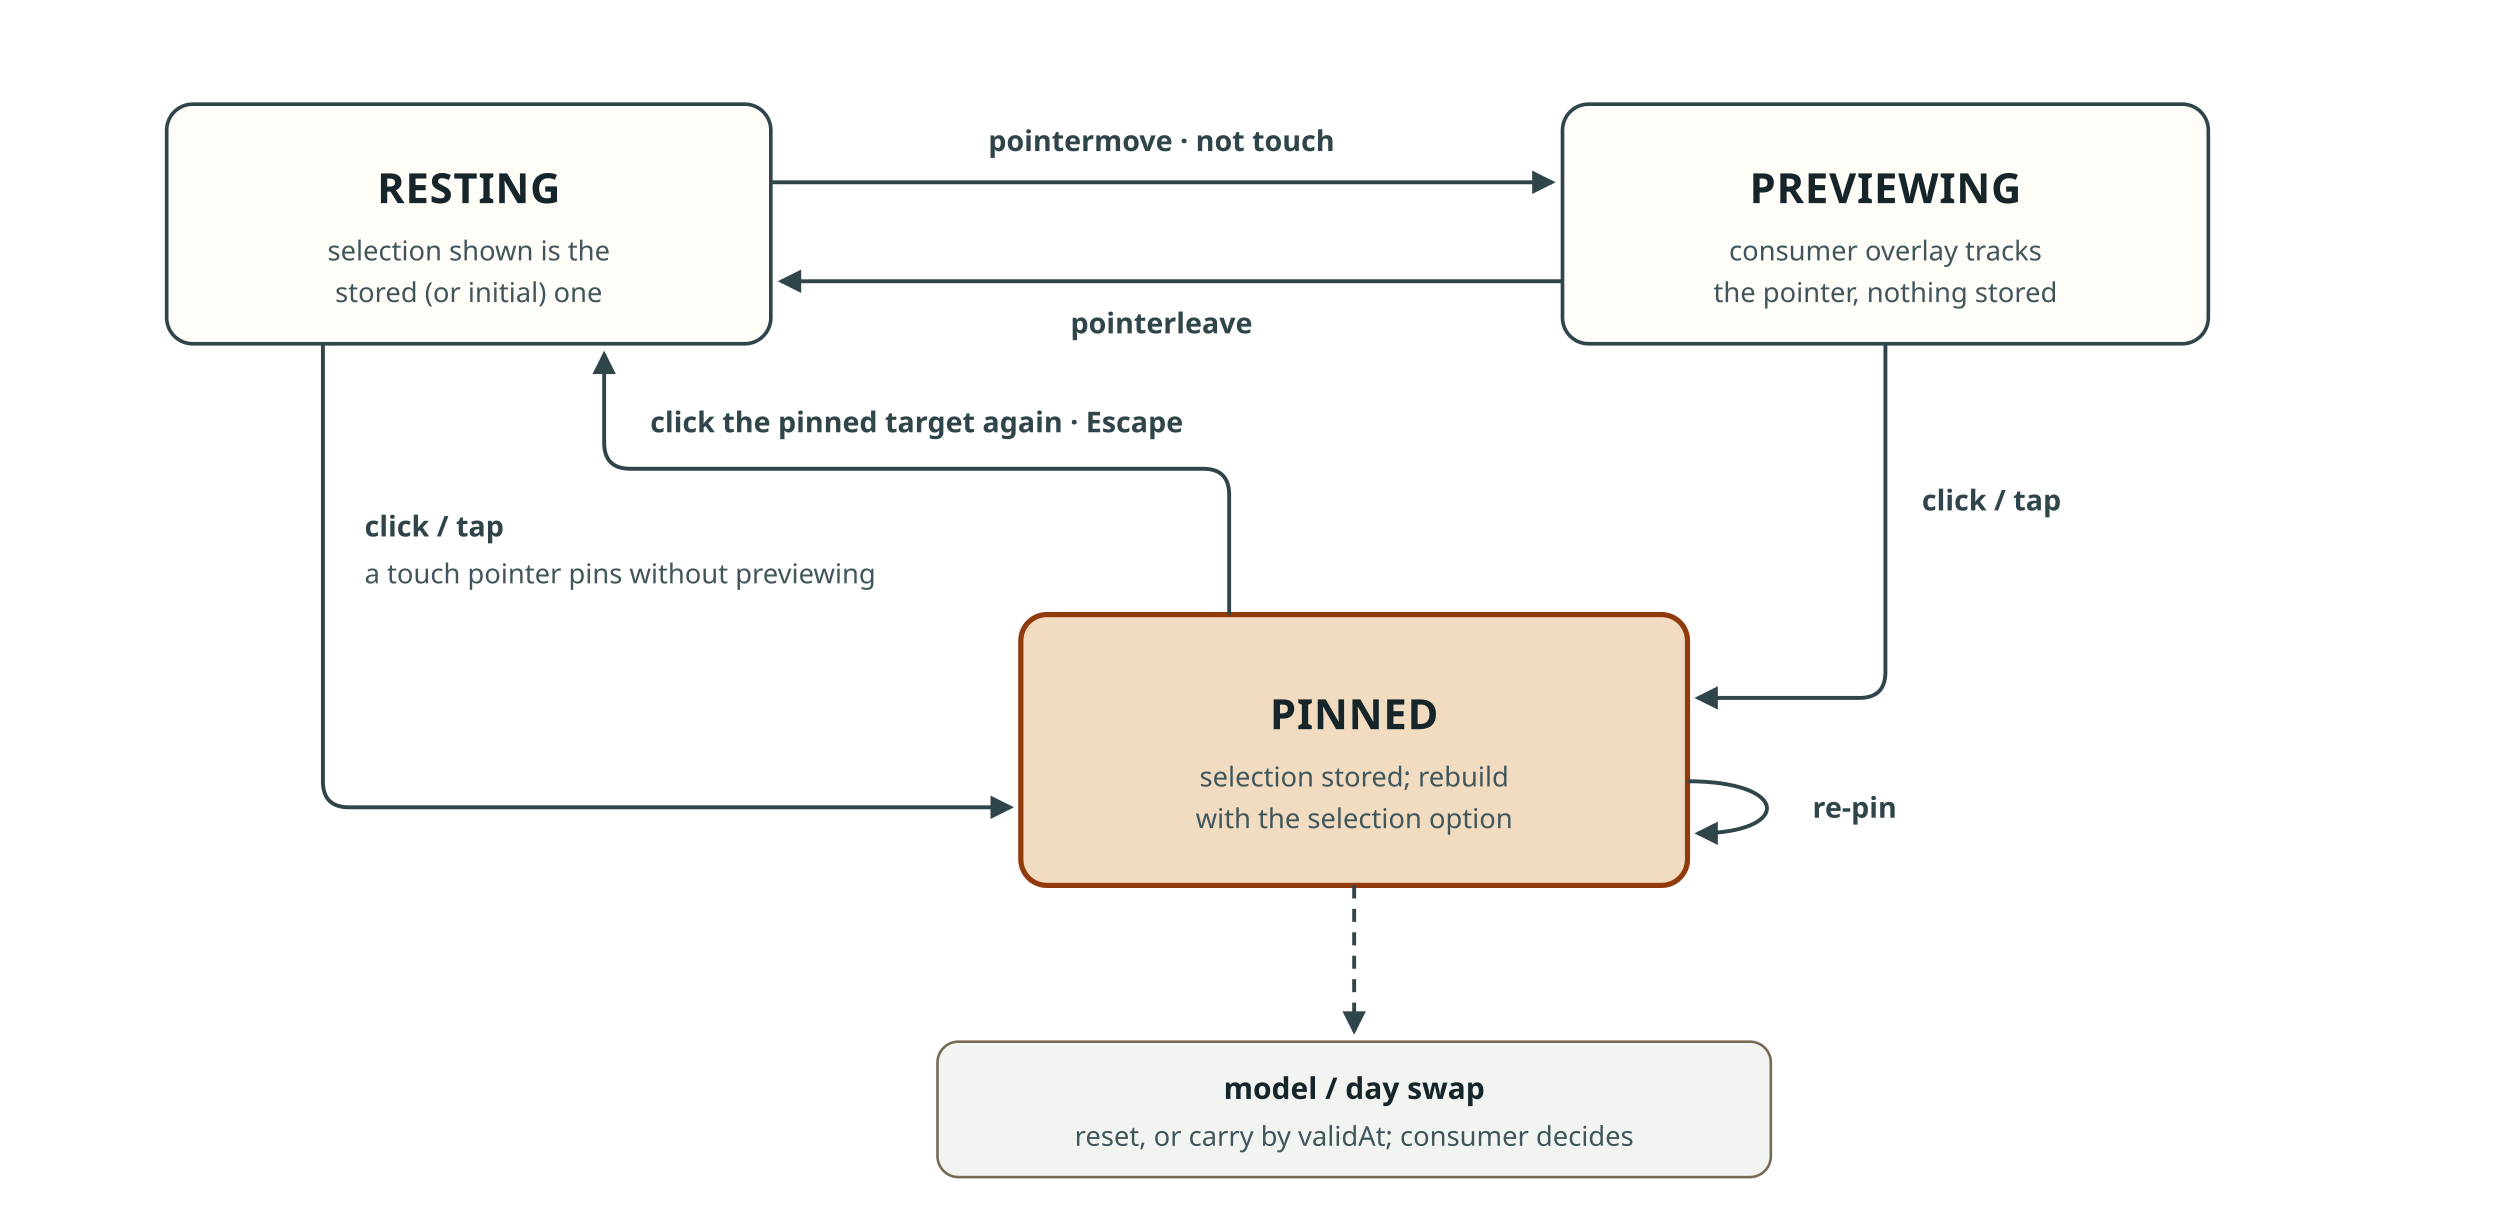
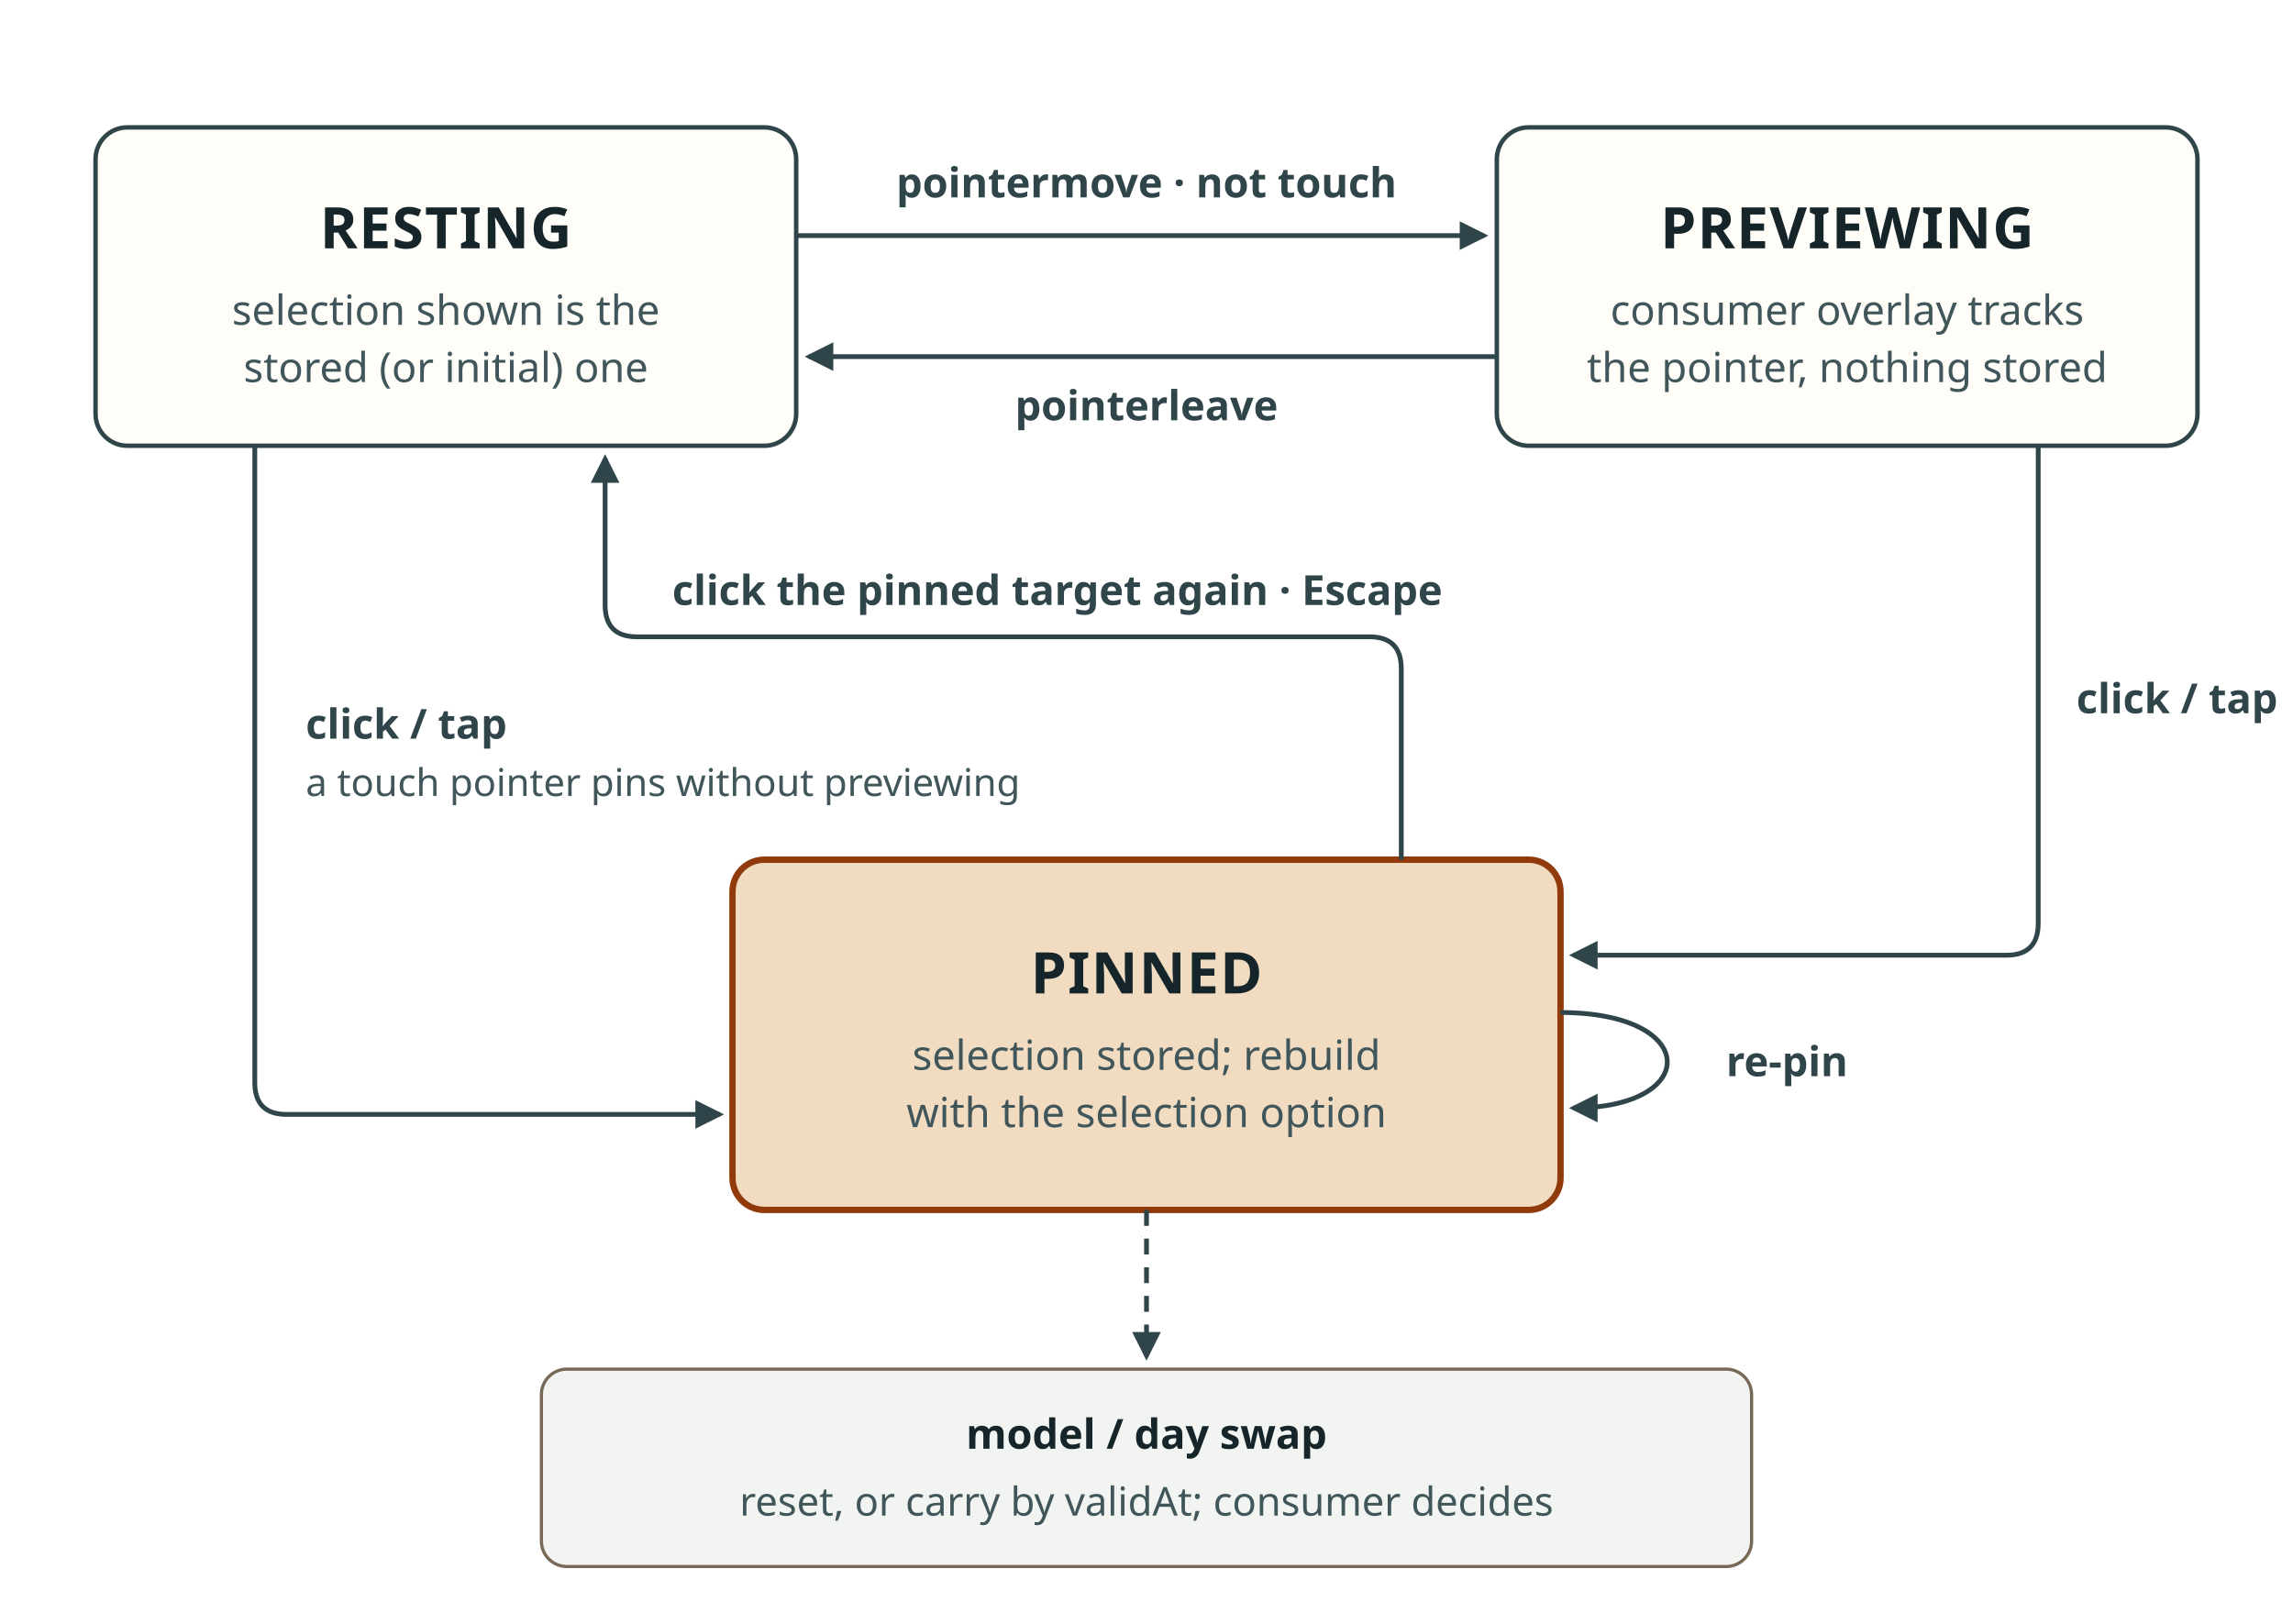
- <svg xmlns="http://www.w3.org/2000/svg" viewBox="0 0 960 472">
+ <svg xmlns="http://www.w3.org/2000/svg" viewBox="0 0 720 510">
  <defs>
    <marker id="ptr-head" viewBox="0 0 10 10" refX="8.5" refY="5" markerWidth="6" markerHeight="6" orient="auto">
      <path d="M0 0 L10 5 L0 10 Z" fill="#2f454a" />
    </marker>
  </defs>
-   <rect x="64" y="40" width="232" height="92" rx="10" fill="#fffdf8" stroke="#2f454a" stroke-width="1.4" />
-   <text x="180" y="78" font-family="'Big Shoulders', sans-serif" font-size="16" font-weight="800" letter-spacing="0.32" fill="#152529" text-anchor="middle">RESTING</text>
-   <text x="180" y="100" font-family="'IBM Plex Sans', sans-serif" font-size="10.5" fill="#40565a" text-anchor="middle">selection shown is the</text>
-   <text x="180" y="116" font-family="'IBM Plex Sans', sans-serif" font-size="10.5" fill="#40565a" text-anchor="middle">stored (or initial) one</text>
-   <rect x="600" y="40" width="248" height="92" rx="10" fill="#fffdf8" stroke="#2f454a" stroke-width="1.4" />
-   <text x="724" y="78" font-family="'Big Shoulders', sans-serif" font-size="16" font-weight="800" letter-spacing="0.32" fill="#152529" text-anchor="middle">PREVIEWING</text>
-   <text x="724" y="100" font-family="'IBM Plex Sans', sans-serif" font-size="10.5" fill="#40565a" text-anchor="middle">consumer overlay tracks</text>
-   <text x="724" y="116" font-family="'IBM Plex Sans', sans-serif" font-size="10.5" fill="#40565a" text-anchor="middle">the pointer, nothing stored</text>
-   <rect x="392" y="236" width="256" height="104" rx="10" fill="#f2dcc1" stroke="#913b0c" stroke-width="2" />
-   <text x="520" y="280" font-family="'Big Shoulders', sans-serif" font-size="16" font-weight="800" letter-spacing="0.32" fill="#152529" text-anchor="middle">PINNED</text>
-   <text x="520" y="302" font-family="'IBM Plex Sans', sans-serif" font-size="10.5" fill="#40565a" text-anchor="middle">selection stored; rebuild</text>
-   <text x="520" y="318" font-family="'IBM Plex Sans', sans-serif" font-size="10.5" fill="#40565a" text-anchor="middle">with the selection option</text>
-   <path d="M296 70 H596" stroke="#2f454a" stroke-width="1.5" fill="none" marker-end="url(#ptr-head)" />
-   <text x="446" y="58" font-family="'IBM Plex Sans', sans-serif" font-size="11" font-weight="600" fill="#2f454a" text-anchor="middle">pointermove · not touch</text>
-   <path d="M600 108 H300" stroke="#2f454a" stroke-width="1.5" fill="none" marker-end="url(#ptr-head)" />
-   <text x="446" y="128" font-family="'IBM Plex Sans', sans-serif" font-size="11" font-weight="600" fill="#2f454a" text-anchor="middle">pointerleave</text>
-   <path d="M724 132 V258 Q724 268 714 268 H652" stroke="#2f454a" stroke-width="1.5" fill="none" marker-end="url(#ptr-head)" />
-   <text x="738" y="196" font-family="'IBM Plex Sans', sans-serif" font-size="11" font-weight="600" fill="#2f454a">click / tap</text>
-   <path d="M124 132 V300 Q124 310 134 310 H388" stroke="#2f454a" stroke-width="1.5" fill="none" marker-end="url(#ptr-head)" />
-   <text x="140" y="206" font-family="'IBM Plex Sans', sans-serif" font-size="11" font-weight="600" fill="#2f454a">click / tap</text>
-   <text x="140" y="224" font-family="'IBM Plex Sans', sans-serif" font-size="10.5" fill="#40565a">a touch pointer pins without previewing</text>
-   <path d="M472 236 V190 Q472 180 462 180 H242 Q232 180 232 170 V136" stroke="#2f454a" stroke-width="1.5" fill="none" marker-end="url(#ptr-head)" />
-   <text x="352" y="166" font-family="'IBM Plex Sans', sans-serif" font-size="11" font-weight="600" fill="#2f454a" text-anchor="middle">click the pinned target again · Escape</text>
-   <path d="M648 300 C688 300 688 320 652 320" stroke="#2f454a" stroke-width="1.5" fill="none" marker-end="url(#ptr-head)" />
-   <text x="696" y="314" font-family="'IBM Plex Sans', sans-serif" font-size="11" font-weight="600" fill="#2f454a">re-pin</text>
-   <path d="M520 340 V396" stroke="#2f454a" stroke-width="1.5" fill="none" stroke-dasharray="5 4" marker-end="url(#ptr-head)" />
-   <rect x="360" y="400" width="320" height="52" rx="8" fill="#f2f4f1" stroke="#776956" />
-   <text x="520" y="422" font-family="'IBM Plex Sans', sans-serif" font-size="11.5" font-weight="700" fill="#152529" text-anchor="middle">model / day swap</text>
-   <text x="520" y="440" font-family="'IBM Plex Sans', sans-serif" font-size="10.5" fill="#40565a" text-anchor="middle">reset, or carry by validAt; consumer decides</text>
+   <rect x="30" y="40" width="220" height="100" rx="10" fill="#fffdf8" stroke="#2f454a" stroke-width="1.4" />
+   <text x="140" y="78" font-family="'Big Shoulders', sans-serif" font-size="18" font-weight="800" letter-spacing="0.36" fill="#152529" text-anchor="middle">RESTING</text>
+   <text x="140" y="102" font-family="'IBM Plex Sans', sans-serif" font-size="13" fill="#40565a" text-anchor="middle">selection shown is the</text>
+   <text x="140" y="120" font-family="'IBM Plex Sans', sans-serif" font-size="13" fill="#40565a" text-anchor="middle">stored (or initial) one</text>
+   <rect x="470" y="40" width="220" height="100" rx="10" fill="#fffdf8" stroke="#2f454a" stroke-width="1.4" />
+   <text x="580" y="78" font-family="'Big Shoulders', sans-serif" font-size="18" font-weight="800" letter-spacing="0.36" fill="#152529" text-anchor="middle">PREVIEWING</text>
+   <text x="580" y="102" font-family="'IBM Plex Sans', sans-serif" font-size="13" fill="#40565a" text-anchor="middle">consumer overlay tracks</text>
+   <text x="580" y="120" font-family="'IBM Plex Sans', sans-serif" font-size="13" fill="#40565a" text-anchor="middle">the pointer, nothing stored</text>
+   <rect x="230" y="270" width="260" height="110" rx="10" fill="#f2dcc1" stroke="#913b0c" stroke-width="2" />
+   <text x="360" y="312" font-family="'Big Shoulders', sans-serif" font-size="18" font-weight="800" letter-spacing="0.36" fill="#152529" text-anchor="middle">PINNED</text>
+   <text x="360" y="336" font-family="'IBM Plex Sans', sans-serif" font-size="13" fill="#40565a" text-anchor="middle">selection stored; rebuild</text>
+   <text x="360" y="354" font-family="'IBM Plex Sans', sans-serif" font-size="13" fill="#40565a" text-anchor="middle">with the selection option</text>
+   <path d="M250 74 H466" stroke="#2f454a" stroke-width="1.5" fill="none" marker-end="url(#ptr-head)" />
+   <text x="360" y="62" font-family="'IBM Plex Sans', sans-serif" font-size="13" font-weight="600" fill="#2f454a" text-anchor="middle">pointermove · not touch</text>
+   <path d="M470 112 H254" stroke="#2f454a" stroke-width="1.5" fill="none" marker-end="url(#ptr-head)" />
+   <text x="360" y="132" font-family="'IBM Plex Sans', sans-serif" font-size="13" font-weight="600" fill="#2f454a" text-anchor="middle">pointerleave</text>
+   <path d="M640 140 V290 Q640 300 630 300 H494" stroke="#2f454a" stroke-width="1.5" fill="none" marker-end="url(#ptr-head)" />
+   <text x="652" y="224" font-family="'IBM Plex Sans', sans-serif" font-size="13" font-weight="600" fill="#2f454a">click / tap</text>
+   <path d="M80 140 V340 Q80 350 90 350 H226" stroke="#2f454a" stroke-width="1.5" fill="none" marker-end="url(#ptr-head)" />
+   <text x="96" y="232" font-family="'IBM Plex Sans', sans-serif" font-size="13" font-weight="600" fill="#2f454a">click / tap</text>
+   <text x="96" y="250" font-family="'IBM Plex Sans', sans-serif" font-size="12" fill="#40565a">a touch pointer pins without previewing</text>
+   <path d="M440 270 V210 Q440 200 430 200 H200 Q190 200 190 190 V144" stroke="#2f454a" stroke-width="1.5" fill="none" marker-end="url(#ptr-head)" />
+   <text x="332" y="190" font-family="'IBM Plex Sans', sans-serif" font-size="13" font-weight="600" fill="#2f454a" text-anchor="middle">click the pinned target again · Escape</text>
+   <path d="M490 318 C534 318 534 348 494 348" stroke="#2f454a" stroke-width="1.5" fill="none" marker-end="url(#ptr-head)" />
+   <text x="542" y="338" font-family="'IBM Plex Sans', sans-serif" font-size="13" font-weight="600" fill="#2f454a">re-pin</text>
+   <path d="M360 380 V426" stroke="#2f454a" stroke-width="1.5" fill="none" stroke-dasharray="5 4" marker-end="url(#ptr-head)" />
+   <rect x="170" y="430" width="380" height="62" rx="8" fill="#f2f4f1" stroke="#776956" />
+   <text x="360" y="455" font-family="'IBM Plex Sans', sans-serif" font-size="13" font-weight="700" fill="#152529" text-anchor="middle">model / day swap</text>
+   <text x="360" y="476" font-family="'IBM Plex Sans', sans-serif" font-size="12.5" fill="#40565a" text-anchor="middle">reset, or carry by validAt; consumer decides</text>
</svg>
